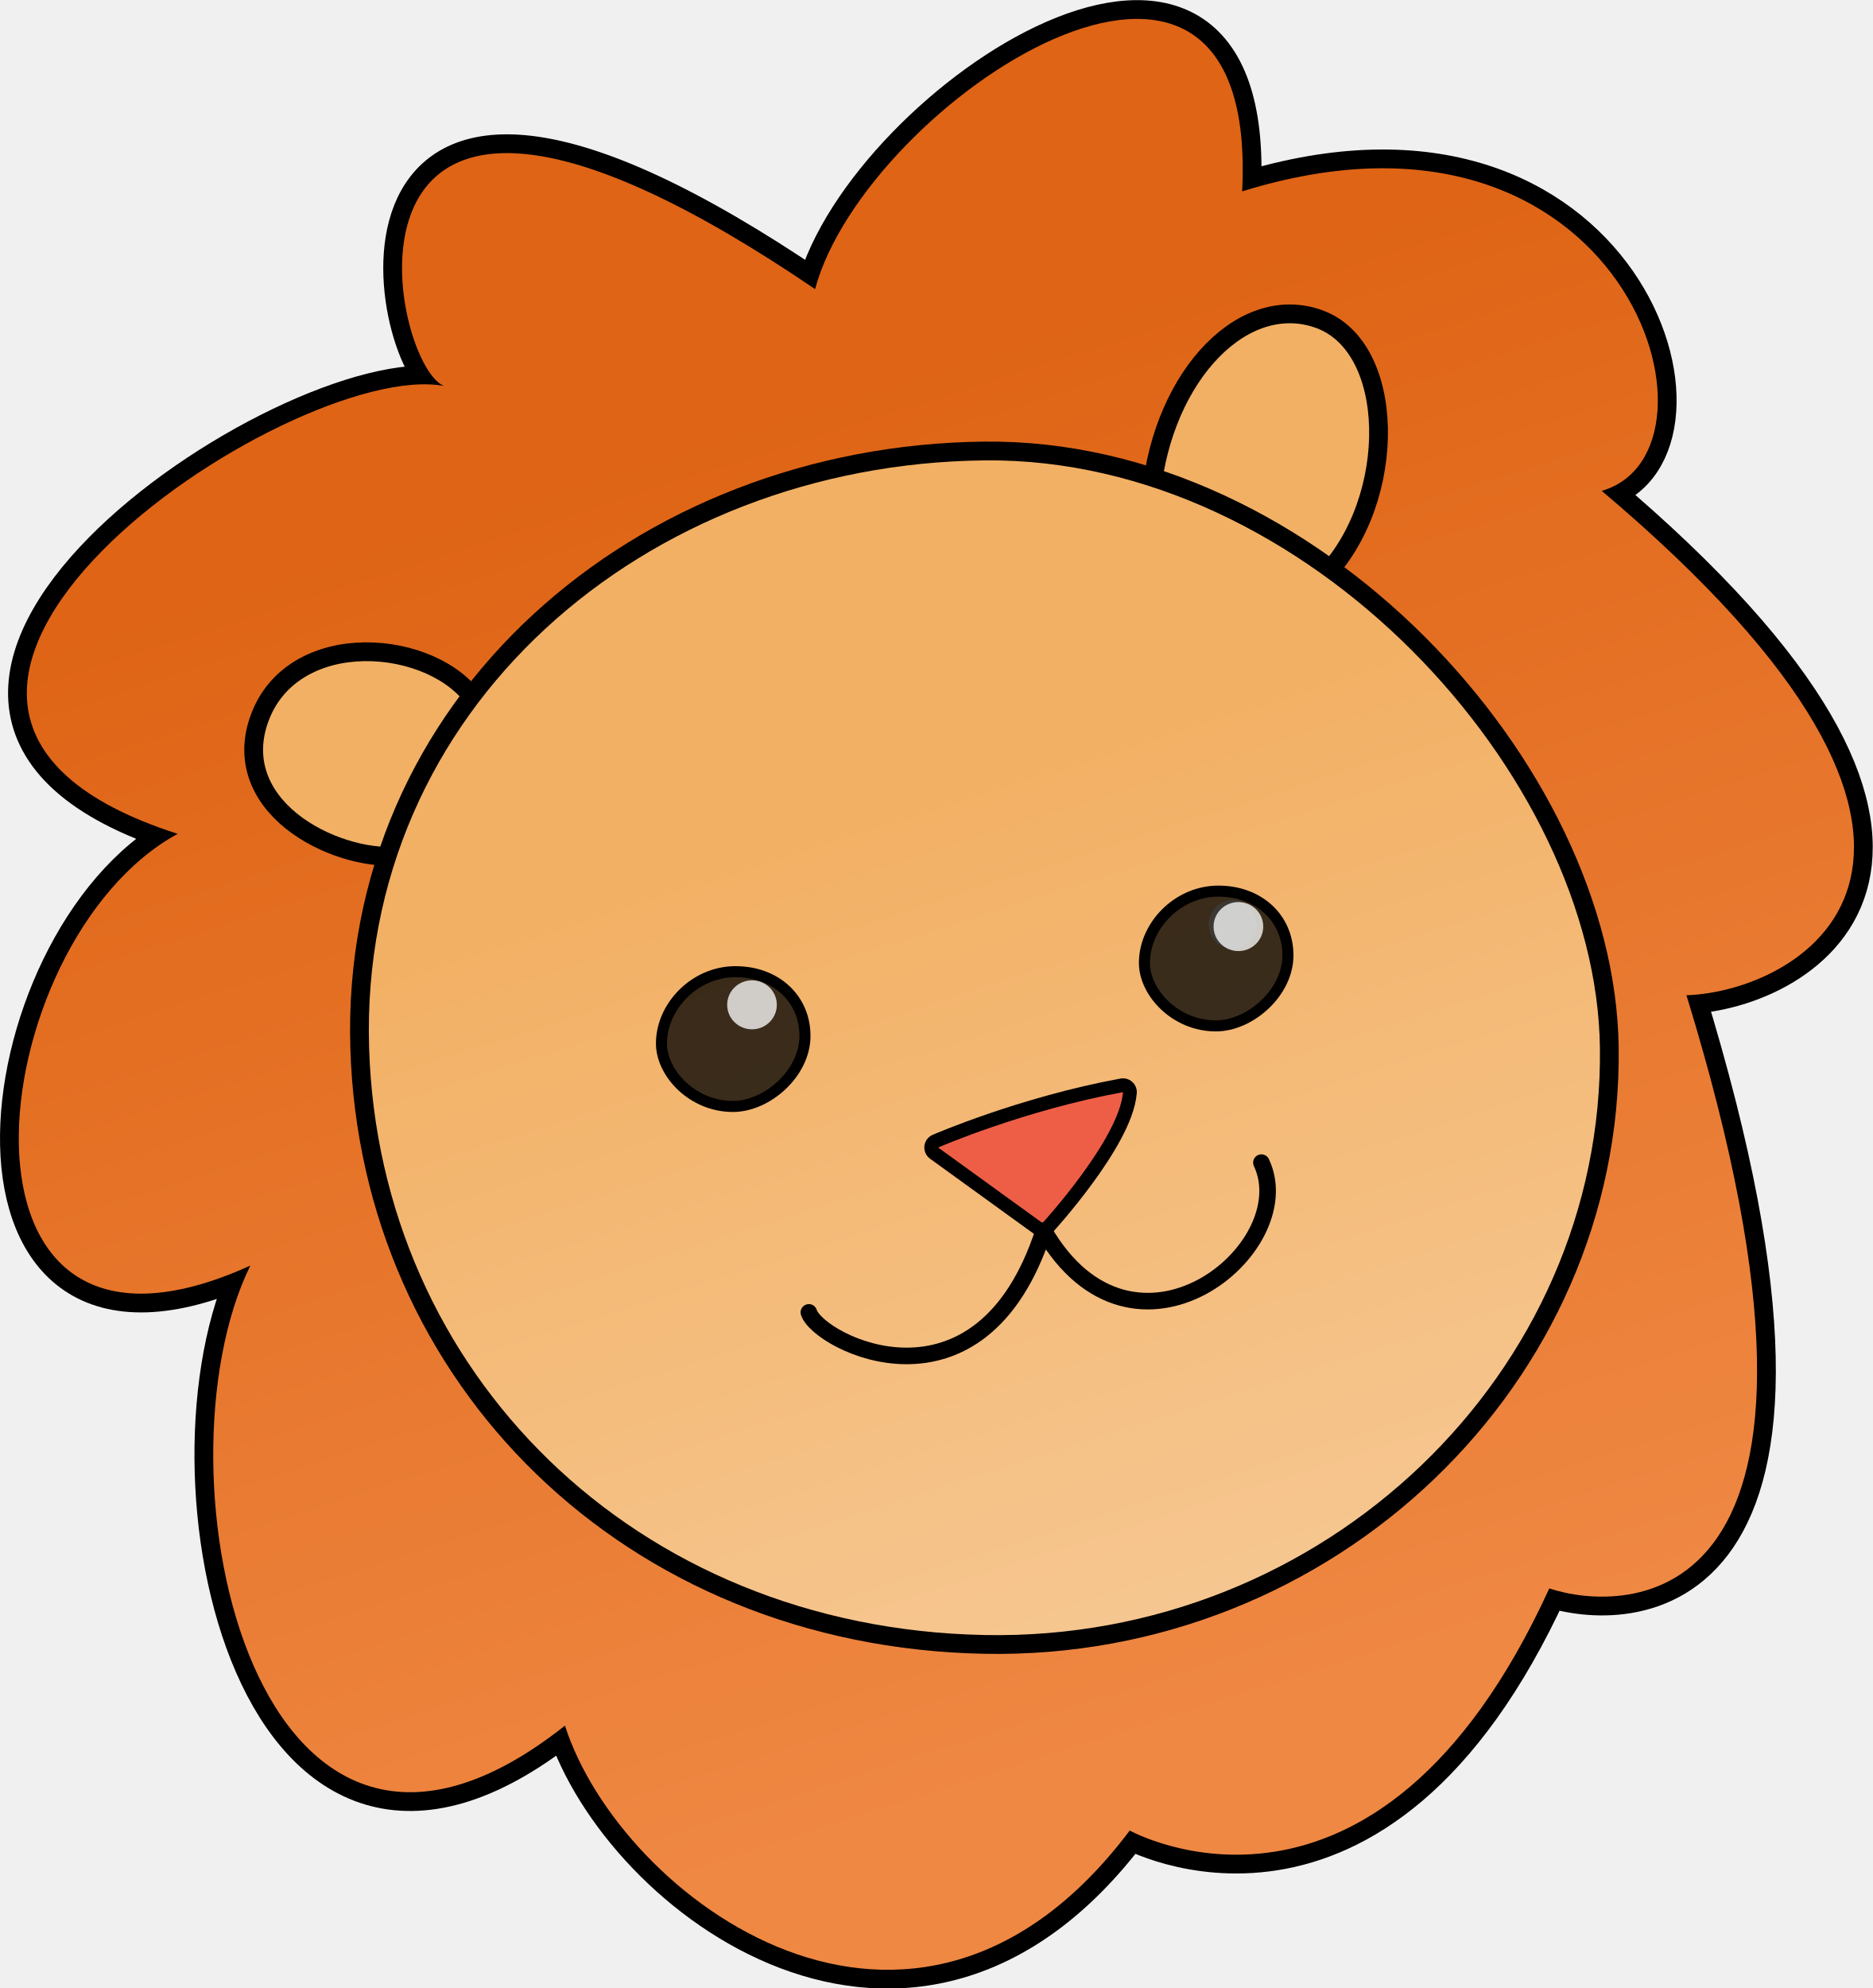
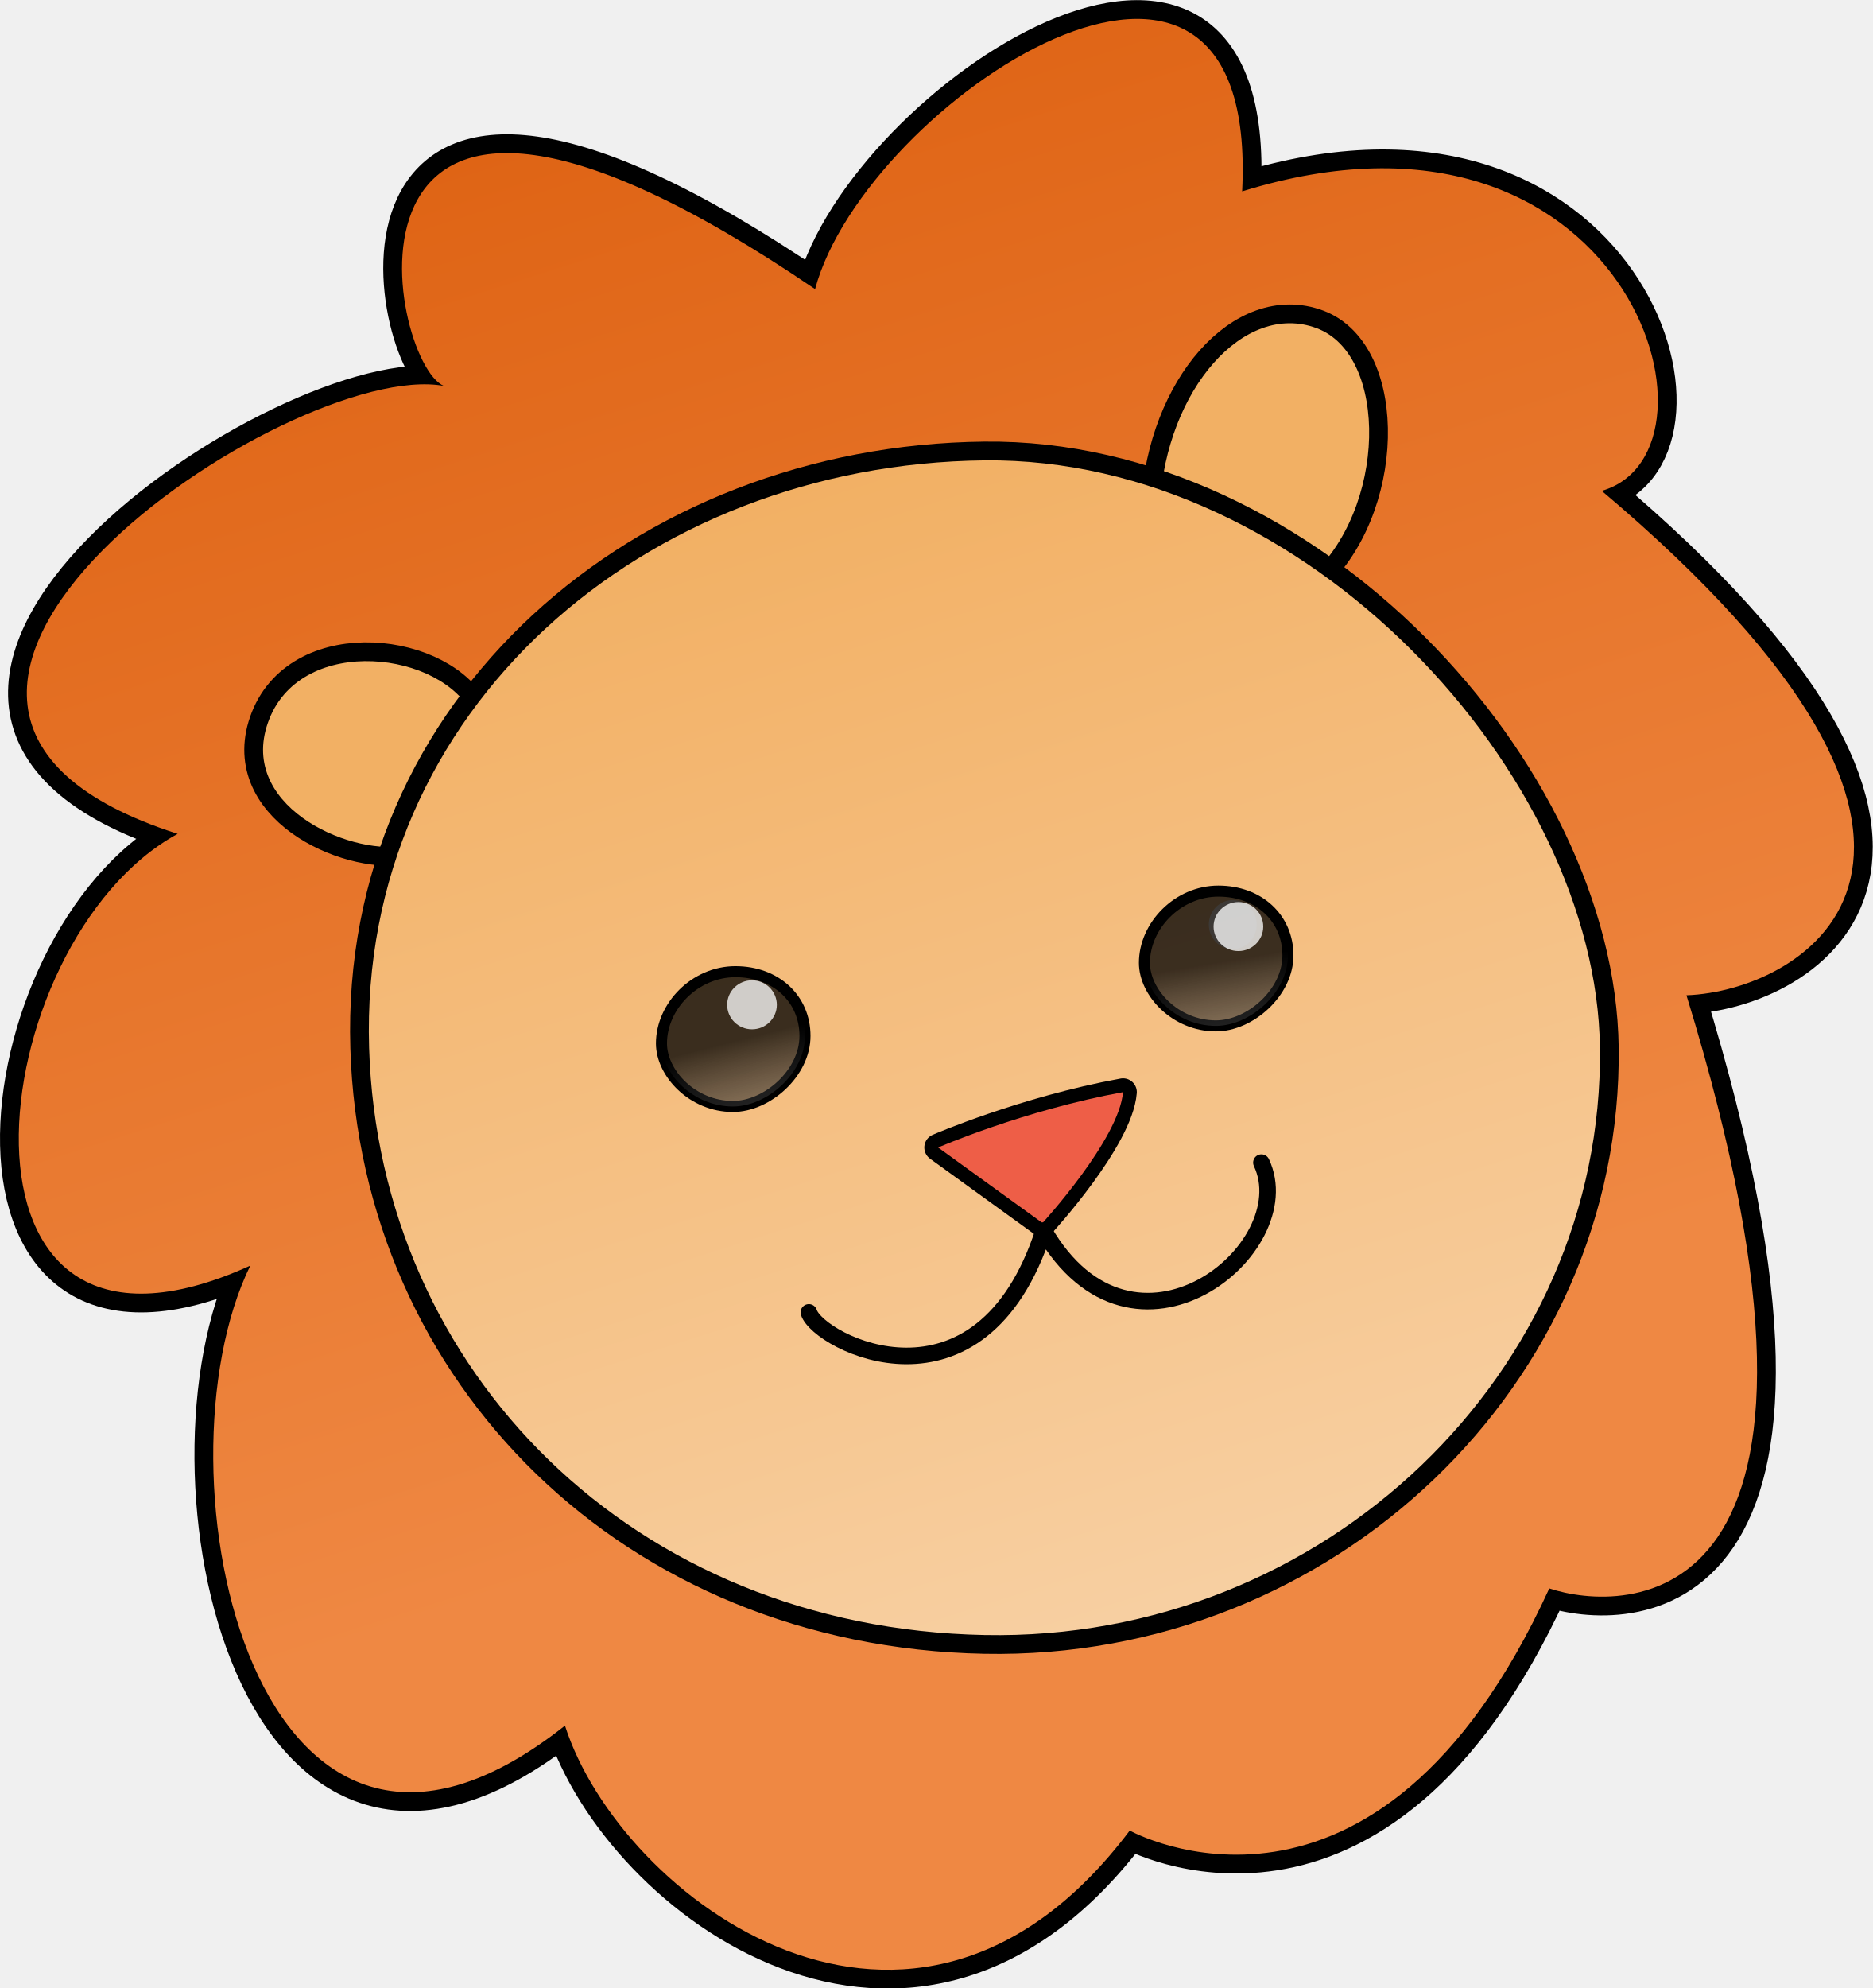
<svg xmlns="http://www.w3.org/2000/svg" xmlns:xlink="http://www.w3.org/1999/xlink" width="169.587mm" height="179.979mm" viewBox="0 0 169.587 179.979" version="1.1" id="svg1" xml:space="preserve">
  <defs id="defs1">
    <linearGradient id="linearGradient2">
      <stop style="stop-color:#f9d8b3;stop-opacity:1;" offset="0" id="stop2" />
      <stop style="stop-color:#f2b064;stop-opacity:1;" offset="1" id="stop3" />
    </linearGradient>
    <linearGradient id="linearGradient12">
      <stop style="stop-color:#ef8843;stop-opacity:1;" offset="0" id="stop12" />
      <stop style="stop-color:#df6415;stop-opacity:1;" offset="1" id="stop13" />
    </linearGradient>
    <linearGradient id="linearGradient10">
      <stop style="stop-color:#000000;stop-opacity:1;" offset="0" id="stop10" />
      <stop style="stop-color:#ffffff;stop-opacity:0;" offset="1" id="stop11" />
    </linearGradient>
-     <linearGradient xlink:href="#linearGradient10" id="linearGradient11" x1="86.516" y1="119.371" x2="93.025" y2="145.192" gradientUnits="userSpaceOnUse" gradientTransform="translate(20.4401,24.97098)" />
-     <linearGradient xlink:href="#linearGradient12" id="linearGradient13" x1="98.104" y1="159.749" x2="59.898" y2="39.929" gradientUnits="userSpaceOnUse" gradientTransform="translate(20.4401,24.97098)" />
-     <linearGradient xlink:href="#linearGradient10" id="linearGradient14" gradientUnits="userSpaceOnUse" x1="130.985" y1="112.064" x2="135.478" y2="138.642" gradientTransform="translate(20.4401,24.97098)" />
-     <linearGradient xlink:href="#linearGradient2" id="linearGradient3" x1="130.67" y1="201.504" x2="88.879" y2="70.224" gradientUnits="userSpaceOnUse" gradientTransform="translate(20.4401,24.97098)" />
+     <linearGradient xlink:href="#linearGradient10" id="linearGradient11" x1="86.516" y1="119.371" x2="93.025" y2="145.192" gradientUnits="userSpaceOnUse" />
+     <linearGradient xlink:href="#linearGradient12" id="linearGradient13" x1="98.104" y1="159.749" x2="59.898" y2="39.929" gradientUnits="userSpaceOnUse" />
+     <linearGradient xlink:href="#linearGradient10" id="linearGradient14" gradientUnits="userSpaceOnUse" x1="130.985" y1="112.064" x2="135.478" y2="138.642" />
+     <linearGradient xlink:href="#linearGradient2" id="linearGradient3" x1="130.67" y1="201.504" x2="88.879" y2="70.224" gradientUnits="userSpaceOnUse" />
  </defs>
-   <g id="layer1" transform="translate(-20.4401,-24.97098)">
-     <path style="opacity:1;fill:url(#linearGradient13);fill-opacity:1;stroke:#000000;stroke-width:3.4;stroke-linecap:round;stroke-linejoin:round;stroke-dasharray:none;stroke-opacity:1;paint-order:stroke fill markers" d="m 94.251,51.144 c 4.541,-16.919 40.284,-40.535 38.673,-8.846 34.756,-10.797 45.005,23.538 32.563,27.112 39.249,33.117 18.266,45.299 7.672,45.664 17.535,56.989 -5.845,55.893 -12.421,53.701 -15.708,34.339 -37.993,21.919 -37.993,21.919 -19.605,26.059 -46.151,6.089 -51.144,-9.498 C 43.472,203.48 33.974,158.181 43.107,139.55 13.882,152.823 18.631,110.203 36.531,100.461 -1.3493235e-6,88.771 46.76,57.354 60.642,59.911 55.528,57.841 48.221,19.849 94.251,51.144 Z" id="path1" />
-     <path style="opacity:1;fill:#f2b064;fill-opacity:1;stroke:#000000;stroke-width:3.4;stroke-linecap:round;stroke-linejoin:round;stroke-dasharray:none;stroke-opacity:1;paint-order:stroke fill markers" d="m 125.463,70.724 c 2.371,0.721 8.263,2.459 13.466,6.608 7.108,-6.219 7.294,-20.207 0.736,-22.652 -6.557,-2.444 -13.582,5.519 -14.203,16.044 z" id="path3" />
-     <path style="opacity:1;fill:#f2b064;fill-opacity:1;stroke:#000000;stroke-width:3.4;stroke-linecap:round;stroke-linejoin:round;stroke-dasharray:none;stroke-opacity:1;paint-order:stroke fill markers" d="m 56.945,101.559 c 2.465,-1.826 4.495,-7.276 6.323,-11.804 -2.704,-5.827 -15.39,-7.399 -18.443,0.316 -3.053,7.716 7.055,12.295 12.12,11.487 z" id="path4" />
-     <path id="path2" style="opacity:1;fill:url(#linearGradient3);fill-opacity:1;stroke:#000000;stroke-width:3.4;stroke-linecap:round;stroke-linejoin:round;stroke-dasharray:none;stroke-opacity:1;paint-order:stroke fill markers" d="M 165.323,119.823 C 165.693,149.186 140.366,173.599 109.594,172.994 77.881,172.371 54.761,149.175 53.865,119.823 52.931,89.211 78.818,66.979 109.594,66.651 c 29.221,-0.312 55.417,28.478 55.729,53.171 z" />
+   <g id="layer1" style="display:inline" transform="translate(-20.4401,-24.97098)">
+     <path style="fill:url(#linearGradient13);fill-opacity:1;stroke:#000000;stroke-width:3.4;stroke-linecap:round;stroke-linejoin:round;stroke-dasharray:none;stroke-opacity:1;paint-order:stroke fill markers" d="m 94.251,51.144 c 4.541,-16.919 40.284,-40.535 38.673,-8.846 34.756,-10.797 45.005,23.538 32.563,27.112 39.249,33.117 18.266,45.299 7.672,45.664 17.535,56.989 -5.845,55.893 -12.421,53.701 -15.708,34.339 -37.993,21.919 -37.993,21.919 -19.605,26.059 -46.151,6.089 -51.144,-9.498 C 43.472,203.48 33.974,158.181 43.107,139.55 13.882,152.823 18.631,110.203 36.531,100.461 -1.3493235e-6,88.771 46.76,57.354 60.642,59.911 55.528,57.841 48.221,19.849 94.251,51.144 Z" id="path1" />
+     <path style="fill:#f2b064;fill-opacity:1;stroke:#000000;stroke-width:3.4;stroke-linecap:round;stroke-linejoin:round;stroke-dasharray:none;stroke-opacity:1;paint-order:stroke fill markers" d="m 125.463,70.724 c 2.371,0.721 8.263,2.459 13.466,6.608 7.108,-6.219 7.294,-20.207 0.736,-22.652 -6.557,-2.444 -13.582,5.519 -14.203,16.044 z" id="path3" />
+     <path style="fill:#f2b064;fill-opacity:1;stroke:#000000;stroke-width:3.4;stroke-linecap:round;stroke-linejoin:round;stroke-dasharray:none;stroke-opacity:1;paint-order:stroke fill markers" d="m 56.945,101.559 c 2.465,-1.826 4.495,-7.276 6.323,-11.804 -2.704,-5.827 -15.39,-7.399 -18.443,0.316 -3.053,7.716 7.055,12.295 12.12,11.487 z" id="path4" />
+     <path id="path2" style="fill:url(#linearGradient3);fill-opacity:1;stroke:#000000;stroke-width:3.4;stroke-linecap:round;stroke-linejoin:round;stroke-dasharray:none;stroke-opacity:1;paint-order:stroke fill markers" d="M 165.323,119.823 C 165.693,149.186 140.366,173.599 109.594,172.994 77.881,172.371 54.761,149.175 53.865,119.823 52.931,89.211 78.818,66.979 109.594,66.651 c 29.221,-0.312 55.417,28.478 55.729,53.171 z" />
    <g id="g13">
      <path id="path7" style="opacity:1;fill:url(#linearGradient11);fill-opacity:0.759;stroke:#000000;stroke-width:1;stroke-linecap:round;stroke-linejoin:round;stroke-dasharray:none;stroke-opacity:1;paint-order:stroke fill markers" d="m 93.336,118.758 c 10e-7,3.369 -3.424,6.383 -6.526,6.383 -3.667,0 -6.47,-3.014 -6.47,-5.705 10e-7,-3.369 3.029,-6.496 6.696,-6.496 3.667,0 6.3,2.449 6.3,5.818 z" />
      <ellipse style="opacity:1;fill:#ffffff;fill-opacity:0.759;stroke:none;stroke-width:3.4;stroke-linecap:round;stroke-linejoin:round;stroke-dasharray:none;stroke-opacity:1;paint-order:stroke fill markers" id="ellipse7" cx="88.538" cy="115.94" rx="2.249" ry="2.219" />
    </g>
-     <ellipse style="opacity:1;fill:#ffffff;fill-opacity:0.759;stroke:none;stroke-width:3.4;stroke-linecap:round;stroke-linejoin:round;stroke-dasharray:none;stroke-opacity:1;paint-order:stroke fill markers" id="ellipse9" cx="132.075" cy="108.679" rx="2.169" ry="2.221" />
-     <path style="opacity:1;fill:#ee5e47;fill-opacity:1;stroke:#000000;stroke-width:2.5;stroke-linecap:round;stroke-linejoin:round;stroke-dasharray:none;stroke-opacity:1;paint-order:stroke fill markers" d="m 114.845,135.694 -9.452,-6.836 c 0,0 7.746,-3.366 16.743,-5.013 -0.345,4.263 -7.292,11.849 -7.292,11.849 z" id="path9" />
-     <path style="opacity:1;fill:none;fill-opacity:0.759;stroke:#000000;stroke-width:1.5;stroke-linecap:round;stroke-linejoin:round;stroke-dasharray:none;stroke-opacity:1;paint-order:stroke fill markers" d="m 93.687,143.784 c 0.861,2.727 15.549,10.257 21.272,-7.406 8.142,14.067 23.386,1.641 19.71,-6.152" id="path10" />
+     <ellipse style="fill:#ffffff;fill-opacity:0.759;stroke:none;stroke-width:3.4;stroke-linecap:round;stroke-linejoin:round;stroke-dasharray:none;stroke-opacity:1;paint-order:stroke fill markers" id="ellipse9" cx="132.075" cy="108.679" rx="2.169" ry="2.221" />
+     <path style="fill:#ee5e47;fill-opacity:1;stroke:#000000;stroke-width:2.5;stroke-linecap:round;stroke-linejoin:round;stroke-dasharray:none;stroke-opacity:1;paint-order:stroke fill markers" d="m 114.845,135.694 -9.452,-6.836 c 0,0 7.746,-3.366 16.743,-5.013 -0.345,4.263 -7.292,11.849 -7.292,11.849 z" id="path9" />
+     <path style="fill:none;fill-opacity:0.759;stroke:#000000;stroke-width:1.5;stroke-linecap:round;stroke-linejoin:round;stroke-dasharray:none;stroke-opacity:1;paint-order:stroke fill markers" d="m 93.687,143.784 c 0.861,2.727 15.549,10.257 21.272,-7.406 8.142,14.067 23.386,1.641 19.71,-6.152" id="path10" />
    <path id="path13" style="fill:url(#linearGradient14);fill-opacity:0.759;stroke:#000000;stroke-width:1;stroke-linecap:round;stroke-linejoin:round;stroke-dasharray:none;stroke-opacity:1;paint-order:stroke fill markers" d="m 137.071,111.465 c 0,3.369 -3.424,6.383 -6.526,6.383 -3.667,0 -6.47,-3.014 -6.47,-5.705 0,-3.369 3.029,-6.496 6.696,-6.496 3.667,0 6.3,2.449 6.3,5.818 z" />
    <ellipse style="fill:#ffffff;fill-opacity:0.759;stroke:none;stroke-width:3.4;stroke-linecap:round;stroke-linejoin:round;stroke-dasharray:none;stroke-opacity:1;paint-order:stroke fill markers" id="ellipse13" cx="132.586" cy="108.856" rx="2.249" ry="2.219" />
  </g>
</svg>
